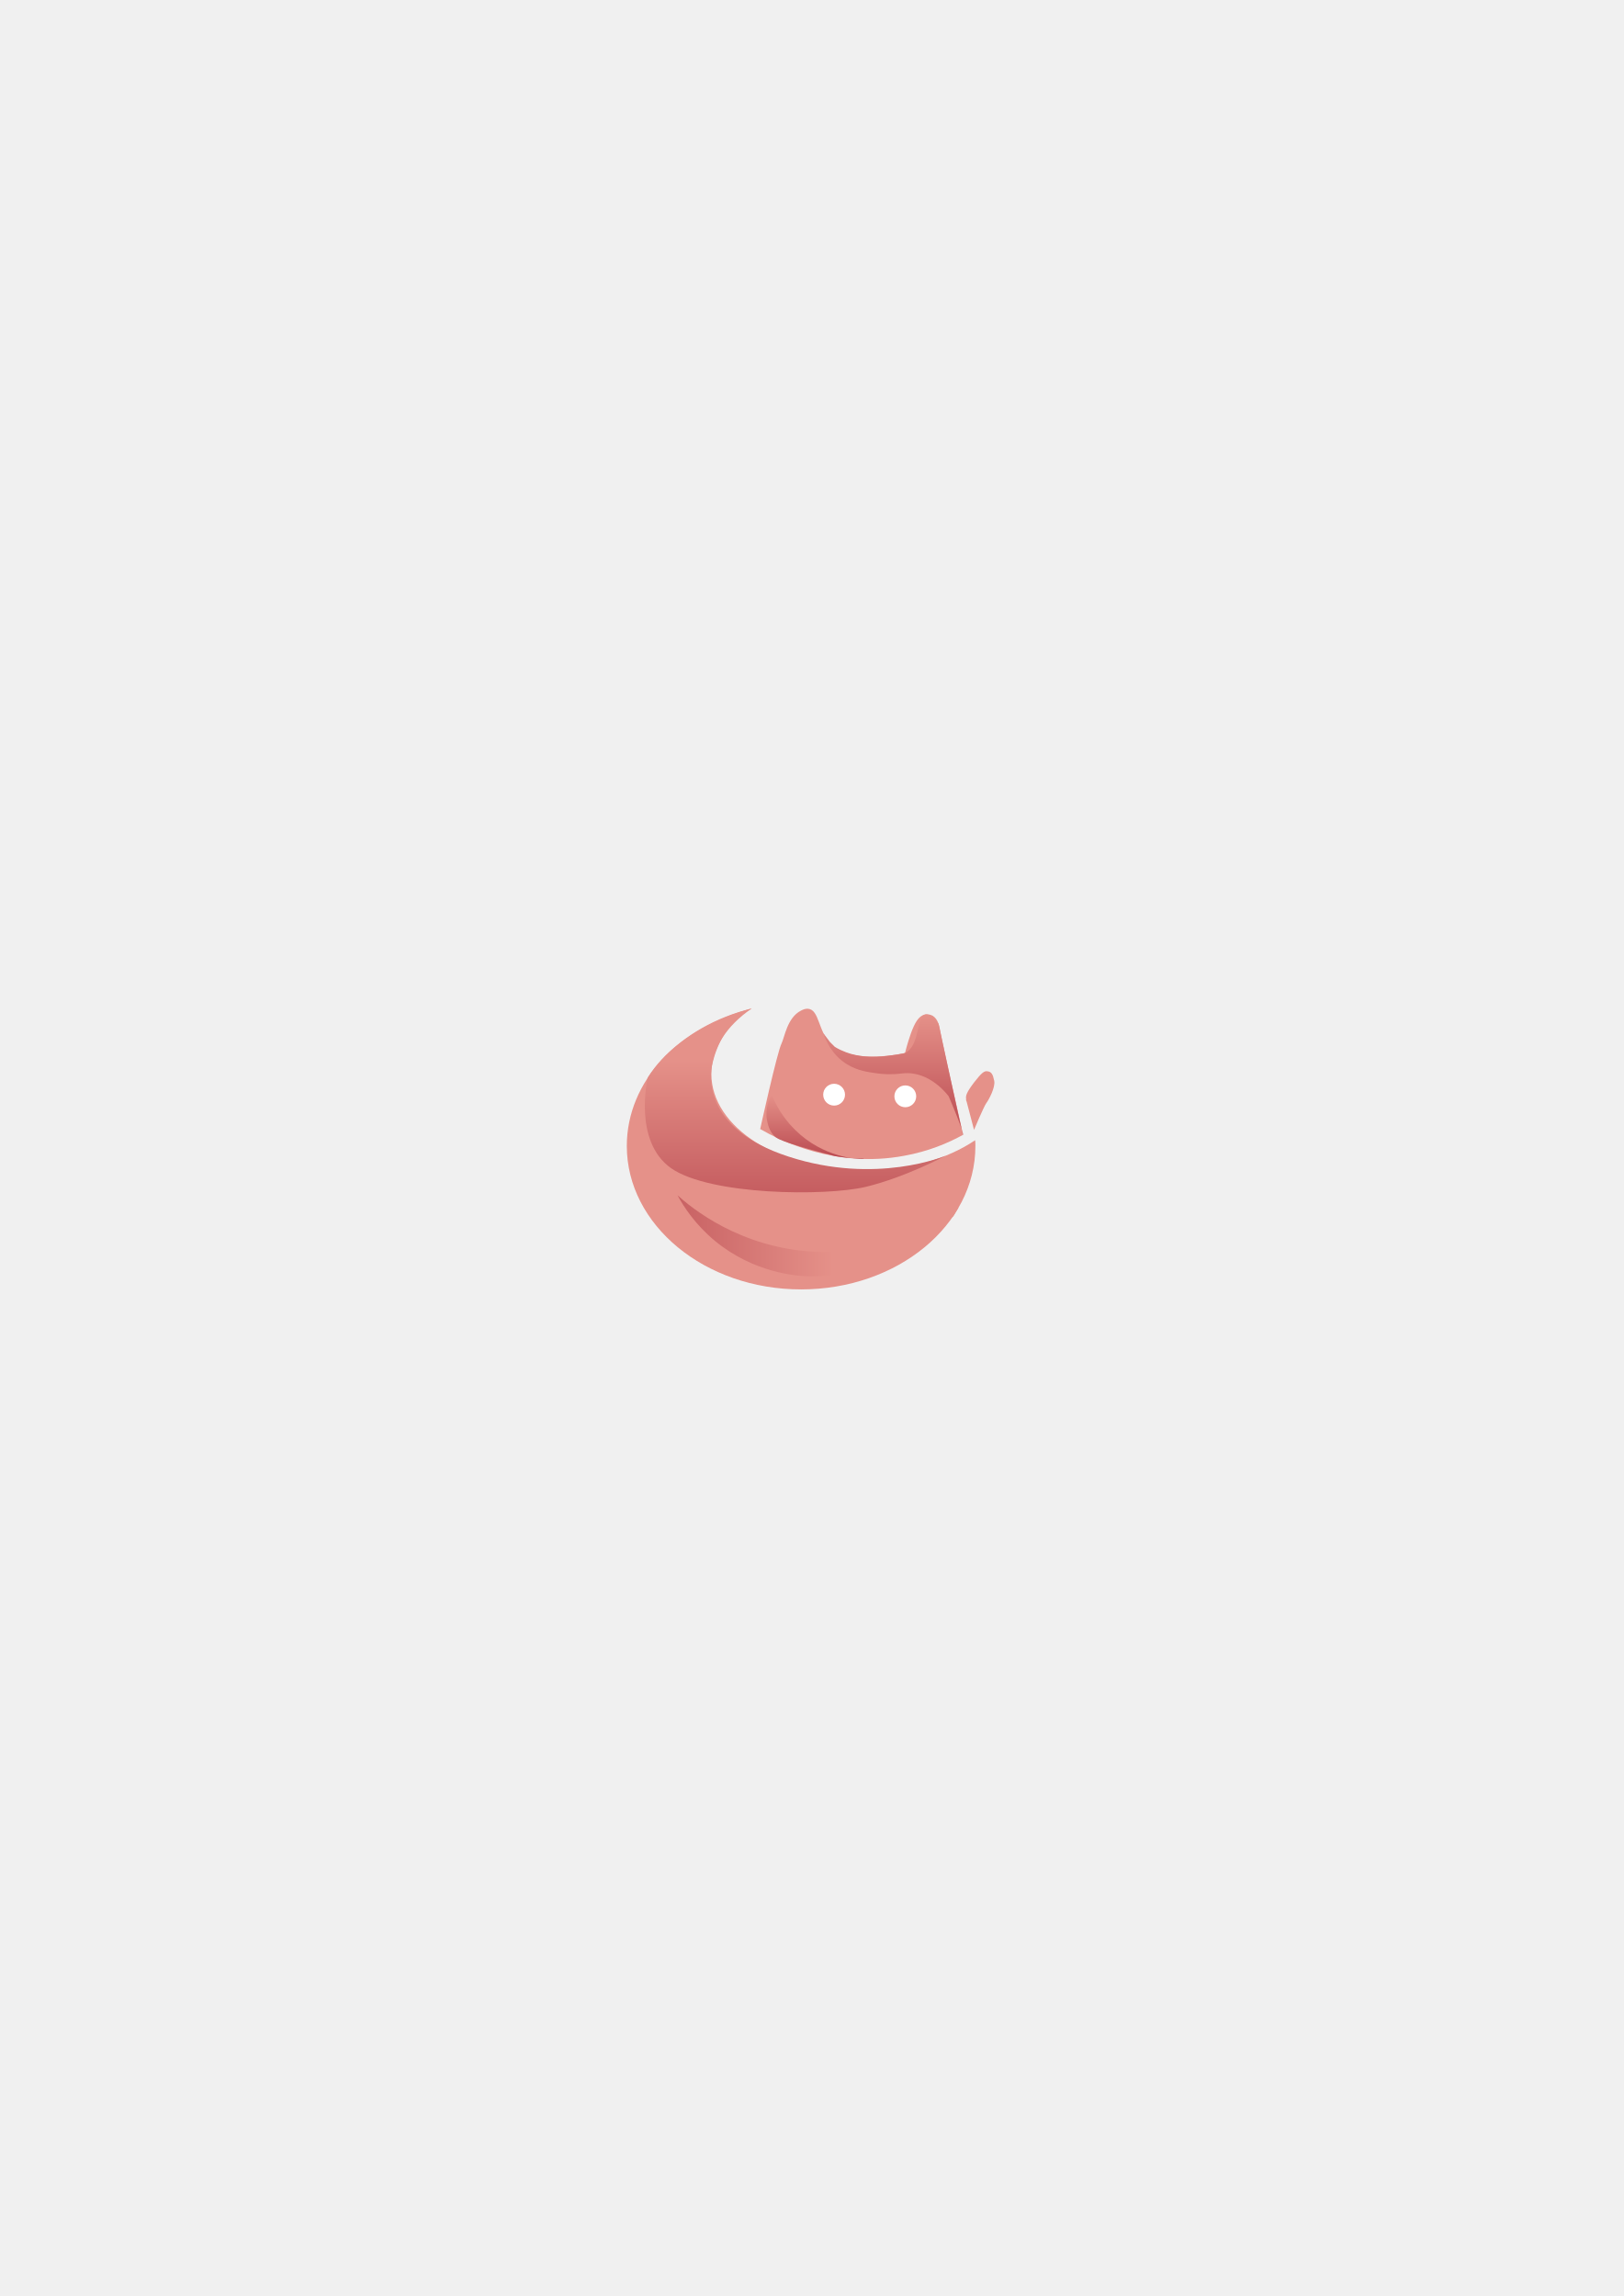
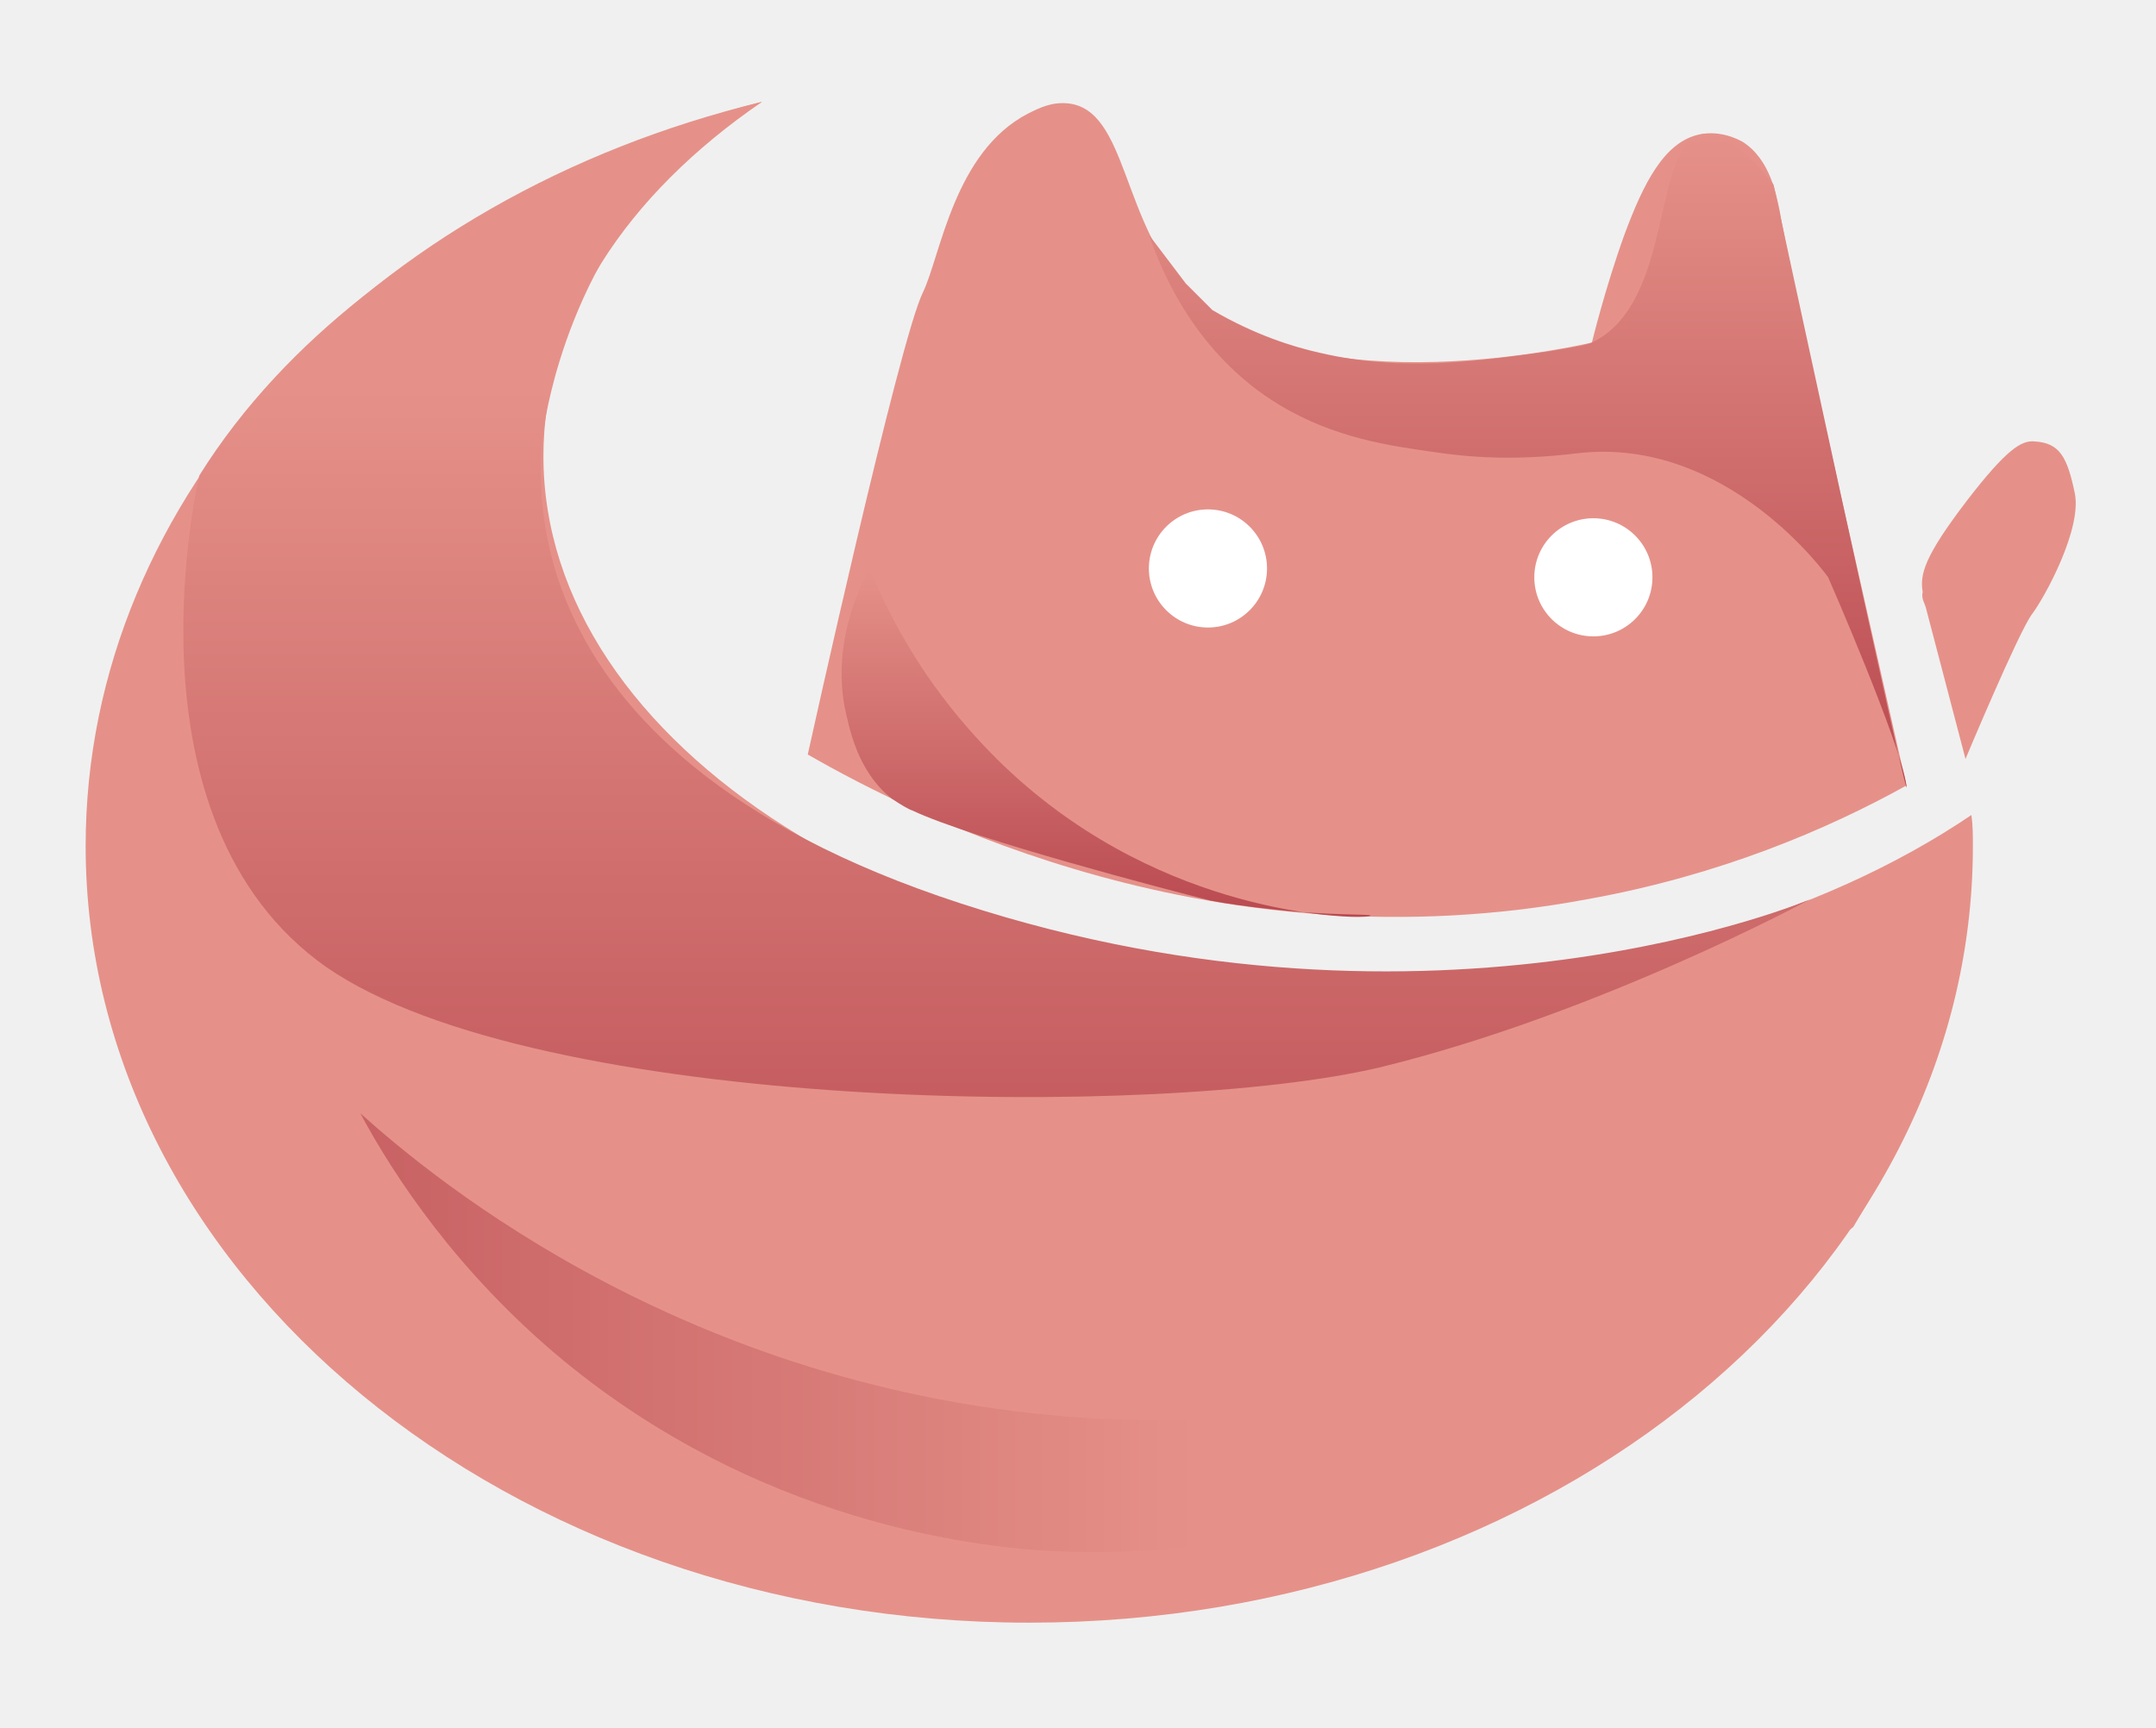
- <svg xmlns="http://www.w3.org/2000/svg" version="1.1" id="图层_1" x="0px" y="0px" viewBox="0 0 595.3 841.9" style="enable-background:new 0 0 595.3 841.9;" xml:space="preserve">
+ <svg xmlns="http://www.w3.org/2000/svg" version="1.1" id="图层_1" x="0px" y="0px" viewBox="0 0 146 117" style="enable-background:new 0 0 146 117;" xml:space="preserve">
  <style type="text/css">
	.st0{fill:#E59189;}
	.st1{fill:url(#SVGID_1_);}
	.st2{fill:url(#SVGID_2_);}
	.st3{fill:#FFFFFF;}
	.st4{fill:url(#SVGID_3_);}
	.st5{fill:url(#SVGID_4_);}
</style>
  <g>
-     <path class="st0" d="M260.8,393.8c0-9.3,5.6-17.7,14.8-24c-26.5,6.4-45.8,26.6-45.8,50.4c0,29,28.6,52.6,63.9,52.6   s63.9-23.5,63.9-52.6c0-0.7,0-1.4-0.1-2.1c-10.2,6.9-24.7,11.2-40.7,11.2C285.8,429.3,260.8,413.4,260.8,393.8z" />
+     <path class="st0" d="M36.8,30.9c0-9.3,5.6-17.7,14.8-24C25.1,13.3,5.8,33.5,5.8,57.3c0,29,28.6,52.6,63.9,52.6s63.9-23.5,63.9-52.6   c0-0.7,0-1.4-0.1-2.1c-10.2,6.9-24.7,11.2-40.7,11.2C61.8,66.4,36.8,50.5,36.8,30.9z" />
  </g>
-   <path class="st0" d="M353.1,416.1c-5.4,3-12.7,6.1-21.6,7.7c-25.1,4.7-45.5-5.6-52.8-9.8c0,0,6.2-28.1,7.8-31.3  c1.2-2.5,2.1-9.5,7.1-12.1c0.8-0.4,1.6-0.8,2.7-0.7c4.1,0.4,3.6,8.2,8.3,12.9c8,7.9,27.2,3.3,27.2,3.3l0,0c0,0,0.9-3.7,2.2-7.3  c1.3-3.5,2.7-6.3,5.1-6.8c1.5-0.3,2.7,0.4,2.9,0.5c1.9,1.2,2.3,3.7,2.5,4.6C345.2,381.2,348.5,395.8,353.1,416.1z" />
-   <path class="st0" d="M354.4,404l2.7,10.3c0,0,3.6-8.6,4.5-9.8c0.9-1.2,3.4-5.8,2.9-8.2s-1-3.4-2.7-3.5c-0.9-0.1-1.9,0.5-4.6,4  c-2.9,3.8-3.2,5-3,6.2C354.1,403.4,354.3,403.7,354.4,404z" />
-   <linearGradient id="SVGID_1_" gradientUnits="userSpaceOnUse" x1="291.523" y1="456.344" x2="291.523" y2="388.962">
+   <path class="st0" d="M129.1,53.2c-5.4,3-12.7,6.1-21.6,7.7c-25.1,4.7-45.5-5.6-52.8-9.8c0,0,6.2-28.1,7.8-31.3  c1.2-2.5,2.1-9.5,7.1-12.1c0.8-0.4,1.6-0.8,2.7-0.7c4.1,0.4,3.6,8.2,8.3,12.9c8,7.9,27.2,3.3,27.2,3.3l0,0c0,0,0.9-3.7,2.2-7.3  c1.3-3.5,2.7-6.3,5.1-6.8c1.5-0.3,2.7,0.4,2.9,0.5c1.9,1.2,2.3,3.7,2.5,4.6C121.2,18.3,124.5,32.9,129.1,53.2z" />
+   <path class="st0" d="M130.4,41.1l2.7,10.3c0,0,3.6-8.6,4.5-9.8c0.9-1.2,3.4-5.8,2.9-8.2s-1-3.4-2.7-3.5c-0.9-0.1-1.9,0.5-4.6,4  c-2.9,3.8-3.2,5-3,6.2C130.1,40.5,130.3,40.8,130.4,41.1z" />
+   <linearGradient id="SVGID_1_" gradientUnits="userSpaceOnUse" x1="67.506" y1="22.656" x2="67.506" y2="90.059" gradientTransform="matrix(1 0 0 -1 0 116.11)">
    <stop offset="0" style="stop-color:#B94950" />
    <stop offset="1" style="stop-color:#E59189" />
  </linearGradient>
-   <path class="st1" d="M237.5,395.1c0,0-5.6,23.3,8.6,33.3c14.3,9.9,56.5,10.3,71.3,6.8c14.8-3.6,29.2-11.4,29.2-11.4  s-25.3,10.8-57.5,0.3c-32.3-10.5-28.6-30.6-28.1-33.2c0.5-2.6,3.3-15.3,14.6-21.1C275.5,369.8,249.5,375.9,237.5,395.1z" />
-   <linearGradient id="SVGID_2_" gradientUnits="userSpaceOnUse" x1="219.014" y1="453.078" x2="322.095" y2="453.078">
+   <path class="st1" d="M13.5,32.2c0,0-5.6,23.3,8.6,33.3c14.3,9.9,56.5,10.3,71.3,6.8c14.8-3.6,29.2-11.4,29.2-11.4  s-25.3,10.8-57.5,0.3C32.8,50.7,36.5,30.6,37,28s3.3-15.3,14.6-21.1C51.5,6.9,25.5,13,13.5,32.2z" />
+   <linearGradient id="SVGID_2_" gradientUnits="userSpaceOnUse" x1="-4.986" y1="25.837" x2="98.014" y2="25.837" gradientTransform="matrix(1 0 0 -1 0 116.11)">
    <stop offset="0" style="stop-color:#B94950" />
    <stop offset="0.838" style="stop-color:#E59189" />
  </linearGradient>
-   <path class="st2" d="M351.4,442.8c-5.2,3.9-24.7,17.5-52.7,16.2c-27.6-1.4-45.4-16.3-50.3-20.7c2.3,4.3,6.6,10.8,13.7,16.7  c14.3,11.8,30,12.9,34.4,13c12.5,0.4,27.8-4,36.3-9.7c8.4-5.7,16.7-12.3,16.7-12.3L351.4,442.8z" />
-   <circle class="st3" cx="305.8" cy="401.4" r="4" />
-   <circle class="st3" cx="331.9" cy="402" r="4" />
-   <linearGradient id="SVGID_3_" gradientUnits="userSpaceOnUse" x1="327.454" y1="416.222" x2="327.454" y2="372.005">
+   <path class="st2" d="M127.4,79.9c-5.2,3.9-24.7,17.5-52.7,16.2c-27.6-1.4-45.4-16.3-50.3-20.7c2.3,4.3,6.6,10.8,13.7,16.7  c14.3,11.8,30,12.9,34.4,13c12.5,0.4,27.8-4,36.3-9.7c8.4-5.7,16.7-12.3,16.7-12.3L127.4,79.9z" />
+   <circle class="st3" cx="81.8" cy="38.5" r="4" />
+   <circle class="st3" cx="107.9" cy="39.1" r="4" />
+   <linearGradient id="SVGID_3_" gradientUnits="userSpaceOnUse" x1="103.456" y1="62.761" x2="103.456" y2="106.979" gradientTransform="matrix(1 0 0 -1 0 116.11)">
    <stop offset="0" style="stop-color:#B94950" />
    <stop offset="1" style="stop-color:#E59189" />
  </linearGradient>
-   <path class="st4" d="M301.8,378.8c0.9,2.6,3.2,8.1,8.8,11.5c3.8,2.3,7.6,2.8,10.4,3.2c2.6,0.4,5.7,0.6,9.8,0.1  c10.2-1.2,17,8.4,17,8.4s4.9,11.2,5.3,14.1s-9-40.7-9-40.7c-2.6-3.3-4.1-3.6-4.9-3.4c-3.4,0.9-1.8,11.4-7.4,14.1  c-0.4,0.2-1.2,0.3-2.9,0.6c-5.1,0.7-9.9,1.4-15.5,0.1c-1.8-0.4-4.4-1.2-7.3-2.9l-1.8-1.8" />
-   <linearGradient id="SVGID_4_" gradientUnits="userSpaceOnUse" x1="298.926" y1="424.94" x2="298.926" y2="401.404">
+   <path class="st4" d="M77.8,15.9c0.9,2.6,3.2,8.1,8.8,11.5c3.8,2.3,7.6,2.8,10.4,3.2c2.6,0.4,5.7,0.6,9.8,0.1c10.2-1.2,17,8.4,17,8.4  s4.9,11.2,5.3,14.1s-9-40.7-9-40.7c-2.6-3.3-4.1-3.6-4.9-3.4c-3.4,0.9-1.8,11.4-7.4,14.1c-0.4,0.2-1.2,0.3-2.9,0.6  c-5.1,0.7-9.9,1.4-15.5,0.1c-1.8-0.4-4.4-1.2-7.3-2.9l-1.8-1.8" />
+   <linearGradient id="SVGID_4_" gradientUnits="userSpaceOnUse" x1="74.896" y1="54.06" x2="74.896" y2="77.596" gradientTransform="matrix(1 0 0 -1 0 116.11)">
    <stop offset="0" style="stop-color:#B94950" />
    <stop offset="1" style="stop-color:#E59189" />
  </linearGradient>
-   <path class="st5" d="M282.9,401.4c2.6,6.4,6.2,10.5,8.6,12.9c10.4,10.3,23,10.7,24.4,10.7c0.1,0,0.9,0,0.9-0.1c0-0.1-3,0-6.5-0.4  c-1.8-0.2-3.3-0.4-4.3-0.6c-2.8-0.7-16.2-4.2-20.2-6.1c-0.3-0.1-0.8-0.4-1.4-0.8c-2.4-1.9-2.9-4.9-3.2-6.2  C280.4,406.5,282.1,402.8,282.9,401.4z" />
+   <path class="st5" d="M58.9,38.5c2.6,6.4,6.2,10.5,8.6,12.9c10.4,10.3,23,10.7,24.4,10.7c0.1,0,0.9,0,0.9-0.1s-3,0-6.5-0.4  C84.5,61.4,83,61.2,82,61c-2.8-0.7-16.2-4.2-20.2-6.1c-0.3-0.1-0.8-0.4-1.4-0.8c-2.4-1.9-2.9-4.9-3.2-6.2  C56.4,43.6,58.1,39.9,58.9,38.5z" />
</svg>
